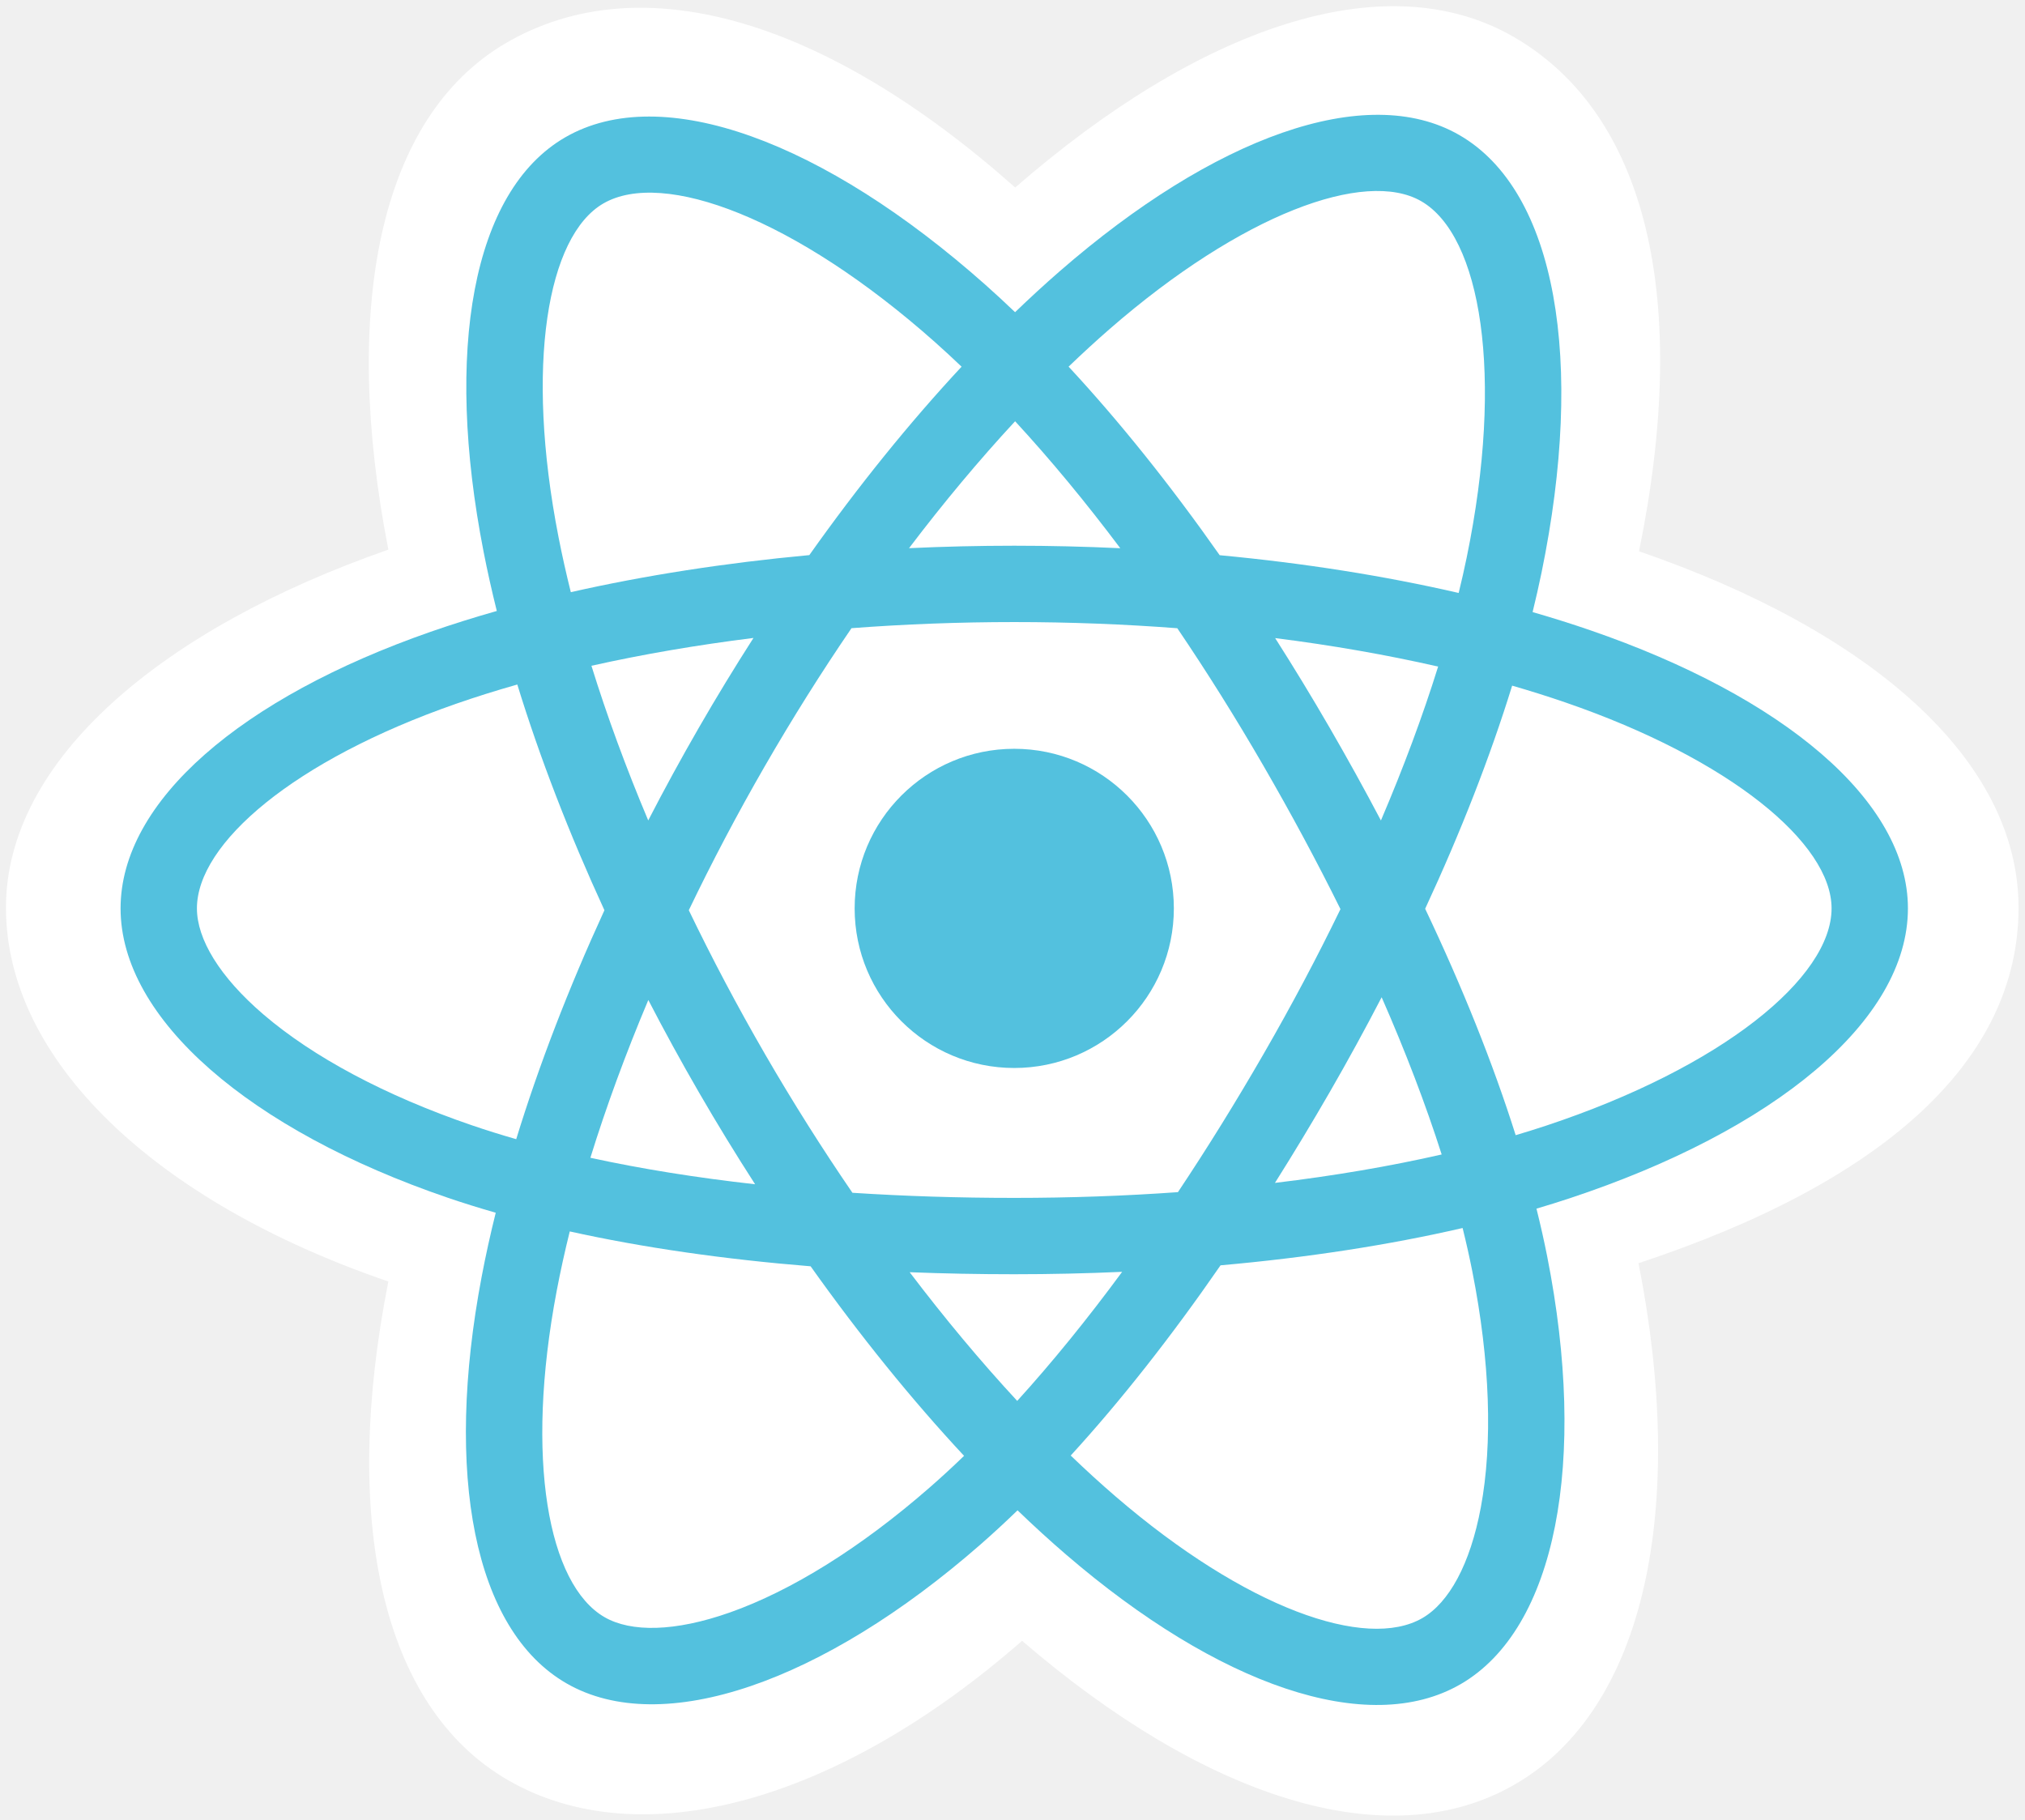
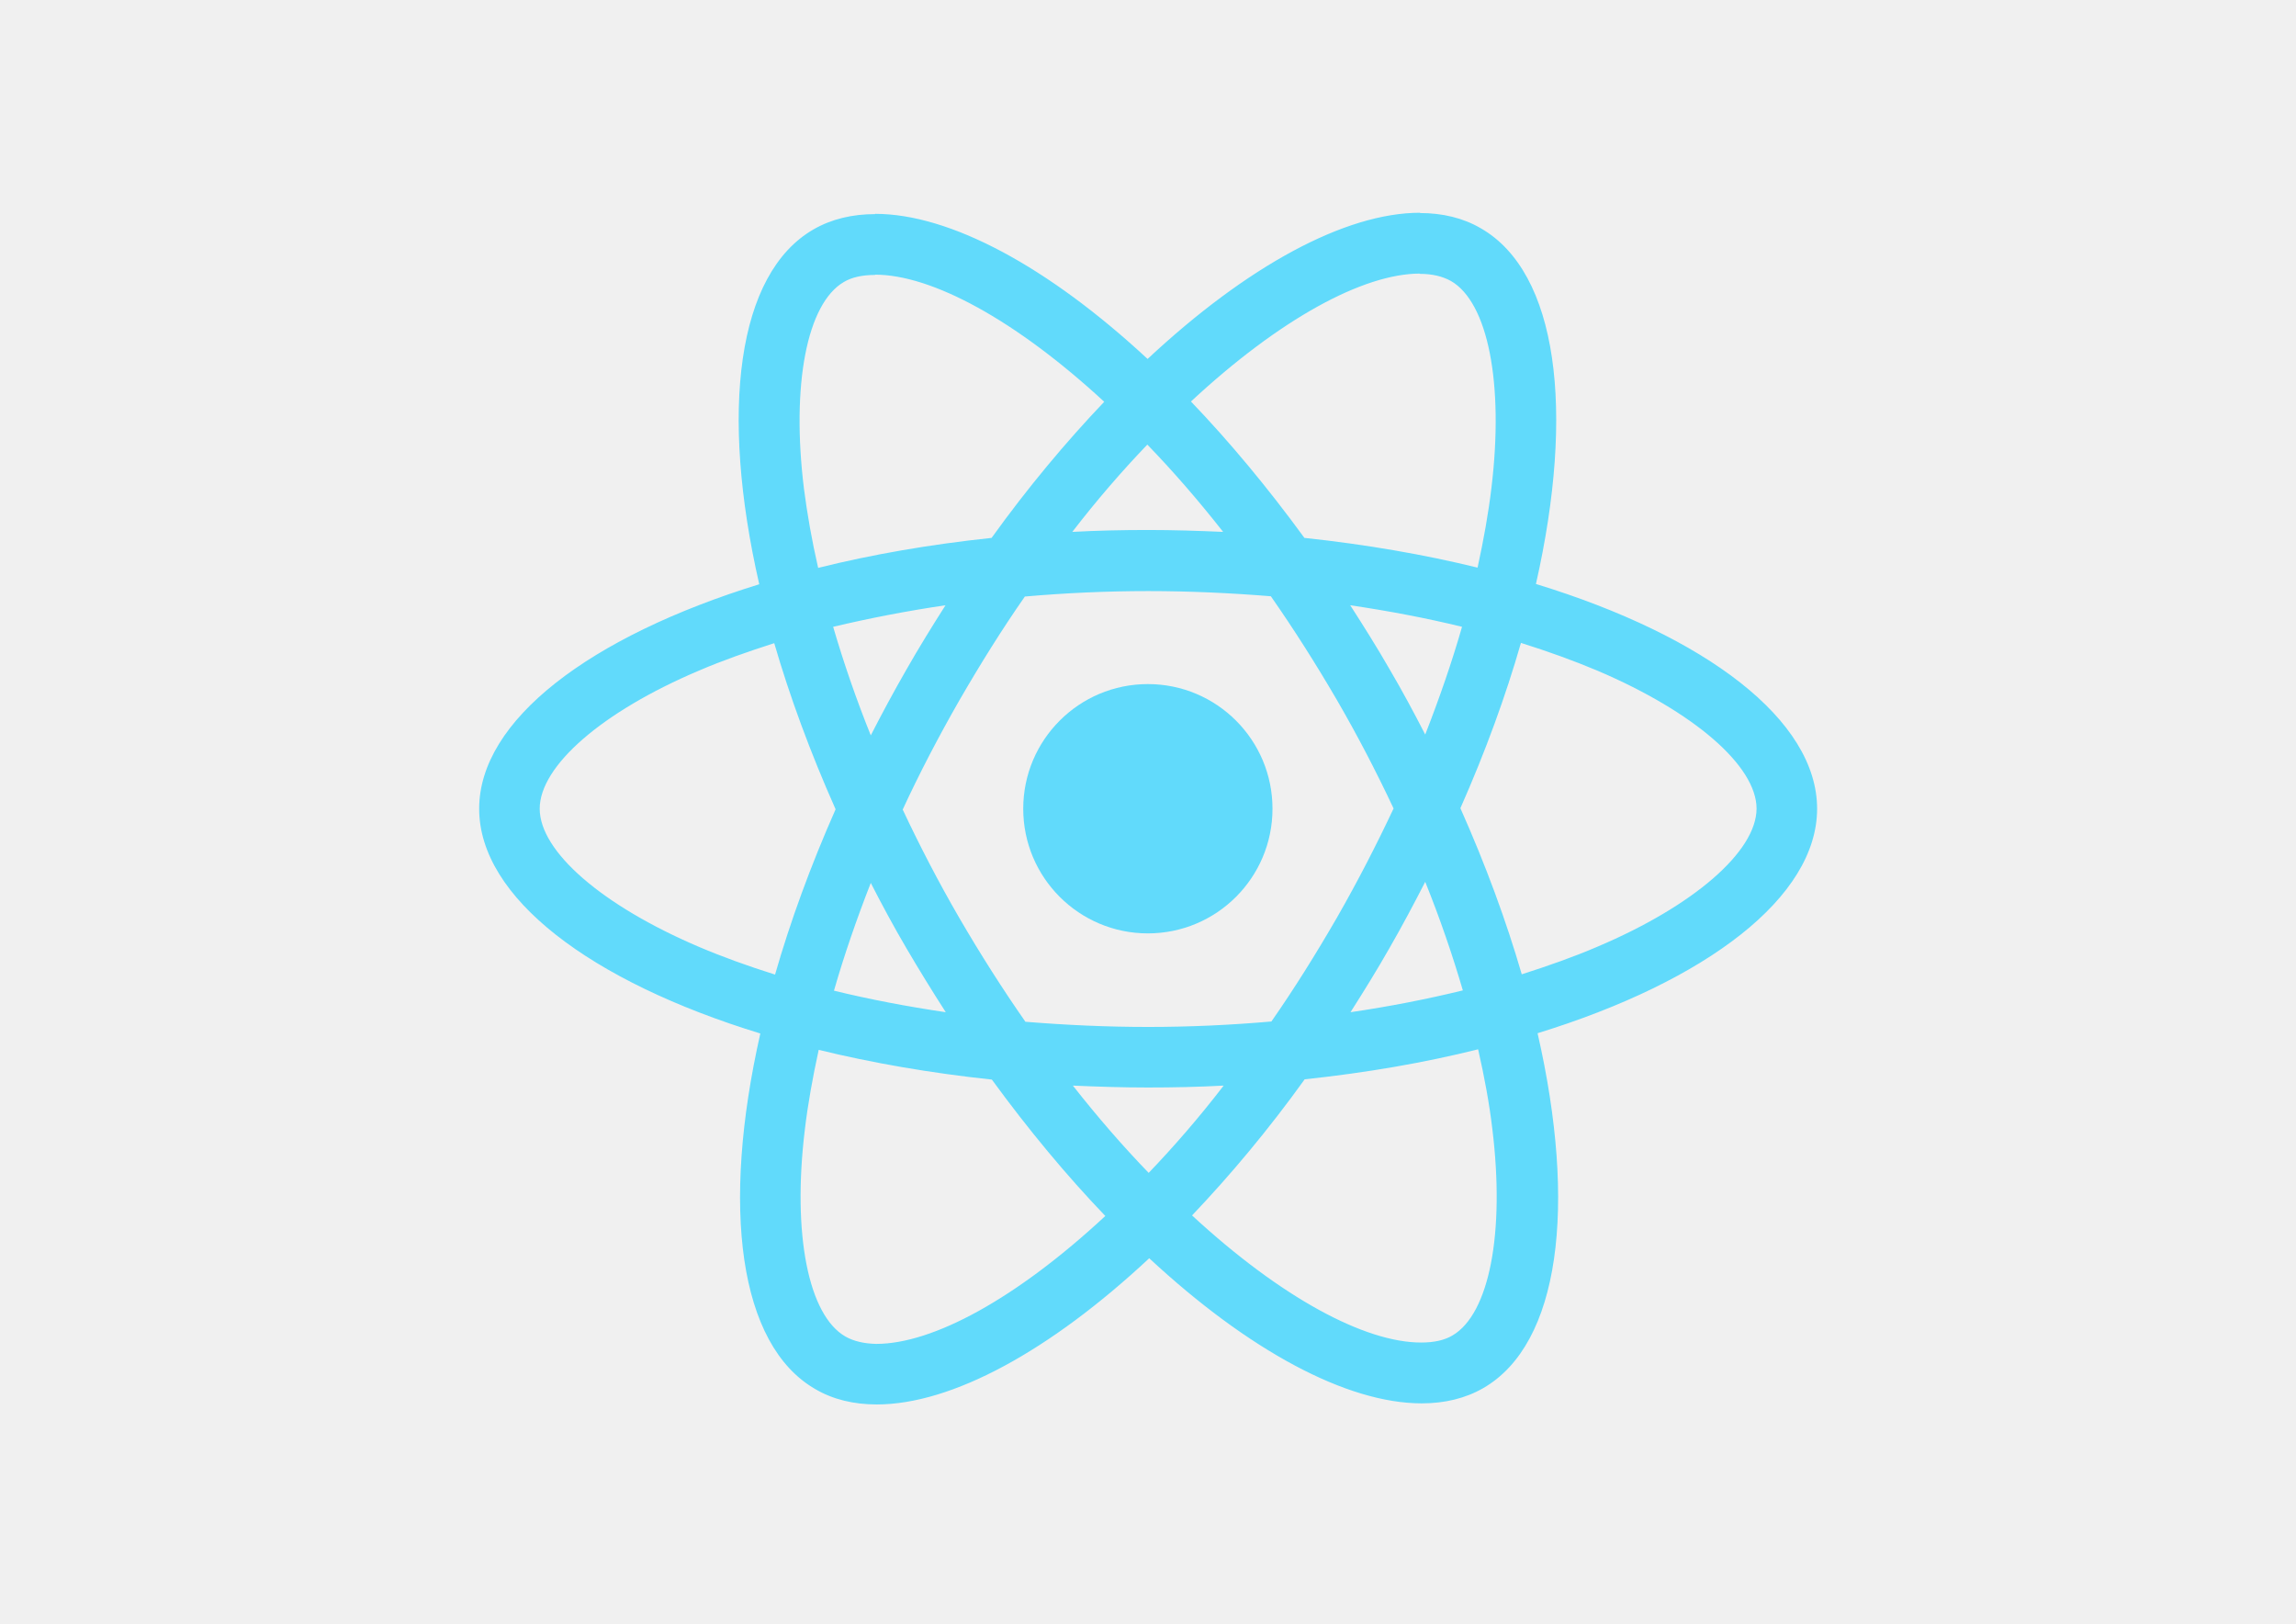
- <svg xmlns="http://www.w3.org/2000/svg" width="256px" height="230px" viewBox="0 0 256 230" version="1.1" preserveAspectRatio="xMidYMid">
-   <path d="M0.754,114.75 C0.754,133.965 19.517,151.902 49.097,162.013 C43.19,191.75 48.039,215.719 64.233,225.058 C80.878,234.657 105.676,228.013 129.213,207.439 C152.156,227.182 175.344,234.952 191.523,225.586 C208.152,215.959 213.21,190.365 207.14,159.699 C237.95,149.513 255.184,134.218 255.184,114.75 C255.184,95.981 236.387,79.744 207.205,69.698 C213.74,37.765 208.203,14.378 191.338,4.653 C175.079,-4.723 151.622,3.449 128.342,23.709 C104.123,2.205 80.897,-4.361 64.049,5.392 C47.806,14.795 43.171,39.199 49.097,69.487 C20.515,79.452 0.754,96.057 0.754,114.75 Z" fill="#FFFFFF" />
-   <path d="M201.025,79.674 C198.681,78.867 196.252,78.104 193.751,77.382 C194.162,75.704 194.539,74.049 194.875,72.421 C200.381,45.693 196.781,24.162 184.487,17.073 C172.7,10.275 153.422,17.363 133.952,34.306 C132.08,35.936 130.202,37.661 128.326,39.469 C127.075,38.273 125.827,37.117 124.582,36.011 C104.177,17.893 83.724,10.259 71.443,17.368 C59.667,24.185 56.179,44.427 61.136,69.757 C61.614,72.204 62.174,74.702 62.806,77.242 C59.912,78.064 57.117,78.94 54.443,79.872 C30.521,88.212 15.243,101.284 15.243,114.842 C15.243,128.846 31.644,142.891 56.561,151.408 C58.527,152.08 60.568,152.716 62.67,153.319 C61.988,156.066 61.394,158.759 60.896,161.385 C56.17,186.275 59.861,206.038 71.606,212.813 C83.737,219.808 104.097,212.618 123.923,195.288 C125.49,193.918 127.062,192.465 128.638,190.942 C130.68,192.909 132.719,194.77 134.746,196.515 C153.95,213.04 172.916,219.713 184.651,212.92 C196.77,205.904 200.709,184.673 195.595,158.842 C195.205,156.869 194.75,154.854 194.24,152.803 C195.67,152.38 197.073,151.944 198.442,151.49 C224.346,142.908 241.199,129.033 241.199,114.842 C241.199,101.235 225.429,88.075 201.025,79.674 L201.025,79.674 L201.025,79.674 Z" fill="#53C1DE" />
-   <path d="M195.406,142.328 C194.171,142.737 192.903,143.132 191.611,143.515 C188.751,134.462 184.892,124.835 180.169,114.89 C184.676,105.18 188.386,95.677 191.166,86.682 C193.477,87.351 195.721,88.057 197.883,88.801 C218.792,95.999 231.547,106.642 231.547,114.842 C231.547,123.577 217.772,134.917 195.406,142.328 L195.406,142.328 L195.406,142.328 Z M186.126,160.717 C188.387,172.139 188.71,182.466 187.212,190.539 C185.866,197.793 183.16,202.629 179.814,204.566 C172.693,208.688 157.465,203.33 141.042,189.198 C139.159,187.578 137.263,185.848 135.36,184.017 C141.727,177.054 148.09,168.959 154.301,159.968 C165.224,158.999 175.544,157.414 184.903,155.251 C185.364,157.11 185.773,158.934 186.126,160.717 L186.126,160.717 L186.126,160.717 Z M92.277,203.854 C85.319,206.311 79.778,206.381 76.429,204.45 C69.301,200.339 66.338,184.471 70.38,163.185 C70.843,160.747 71.394,158.243 72.029,155.683 C81.285,157.73 91.53,159.203 102.479,160.091 C108.731,168.888 115.278,176.974 121.876,184.055 C120.435,185.446 118.999,186.771 117.571,188.019 C108.804,195.683 100.019,201.119 92.277,203.854 L92.277,203.854 L92.277,203.854 Z M59.683,142.274 C48.665,138.508 39.566,133.614 33.329,128.273 C27.725,123.474 24.895,118.709 24.895,114.842 C24.895,106.615 37.162,96.12 57.621,88.987 C60.103,88.122 62.702,87.306 65.398,86.54 C68.226,95.737 71.935,105.353 76.411,115.077 C71.877,124.946 68.115,134.715 65.26,144.02 C63.338,143.468 61.475,142.886 59.683,142.274 L59.683,142.274 L59.683,142.274 Z M70.609,67.903 C66.362,46.201 69.182,29.83 76.279,25.722 C83.838,21.346 100.554,27.586 118.172,43.229 C119.298,44.229 120.429,45.276 121.563,46.358 C114.998,53.408 108.511,61.433 102.314,70.179 C91.687,71.164 81.515,72.746 72.162,74.865 C71.574,72.499 71.053,70.175 70.609,67.903 L70.609,67.903 L70.609,67.903 Z M168.076,91.971 C165.84,88.109 163.545,84.338 161.205,80.67 C168.414,81.582 175.322,82.792 181.808,84.272 C179.861,90.513 177.434,97.039 174.576,103.729 C172.527,99.838 170.359,95.914 168.076,91.971 L168.076,91.971 L168.076,91.971 Z M128.329,53.257 C132.781,58.08 137.24,63.466 141.626,69.309 C137.206,69.1 132.732,68.992 128.221,68.992 C123.753,68.992 119.312,69.098 114.92,69.303 C119.31,63.514 123.807,58.136 128.329,53.257 L128.329,53.257 L128.329,53.257 Z M88.327,92.037 C86.094,95.91 83.966,99.812 81.949,103.722 C79.138,97.055 76.733,90.5 74.769,84.17 C81.216,82.727 88.091,81.548 95.254,80.653 C92.881,84.355 90.567,88.153 88.327,92.037 L88.327,92.037 L88.327,92.037 Z M95.46,149.72 C88.059,148.894 81.081,147.775 74.636,146.372 C76.631,139.93 79.089,133.234 81.96,126.424 C83.982,130.331 86.119,134.234 88.366,138.116 L88.366,138.116 C90.655,142.07 93.026,145.943 95.46,149.72 L95.46,149.72 L95.46,149.72 Z M128.596,177.109 C124.021,172.172 119.458,166.712 115.001,160.839 C119.327,161.009 123.738,161.095 128.221,161.095 C132.827,161.095 137.38,160.992 141.861,160.792 C137.461,166.771 133.018,172.24 128.596,177.109 L128.596,177.109 L128.596,177.109 Z M174.668,126.077 C177.689,132.961 180.234,139.621 182.256,145.954 C175.704,147.449 168.631,148.653 161.178,149.547 C163.524,145.83 165.839,141.995 168.115,138.049 C170.416,134.058 172.602,130.06 174.668,126.077 L174.668,126.077 L174.668,126.077 Z M159.753,133.227 C156.221,139.351 152.595,145.198 148.914,150.716 C142.209,151.196 135.281,151.443 128.221,151.443 C121.19,151.443 114.35,151.224 107.763,150.797 C103.934,145.206 100.229,139.342 96.719,133.28 L96.72,133.28 C93.219,127.234 89.998,121.137 87.079,115.074 C89.997,108.997 93.21,102.893 96.69,96.858 L96.69,96.86 C100.179,90.809 103.852,84.973 107.646,79.418 C114.366,78.91 121.257,78.644 128.221,78.644 L128.221,78.644 C135.217,78.644 142.116,78.912 148.834,79.424 C152.571,84.939 156.218,90.756 159.721,96.807 C163.264,102.927 166.519,108.99 169.462,114.937 C166.528,120.986 163.281,127.11 159.753,133.227 L159.753,133.227 L159.753,133.227 Z M179.666,25.435 C187.232,29.799 190.175,47.396 185.421,70.473 C185.118,71.945 184.776,73.445 184.405,74.965 C175.031,72.802 164.851,71.192 154.193,70.192 C147.984,61.351 141.551,53.313 135.092,46.354 C136.829,44.684 138.563,43.091 140.289,41.588 C156.971,27.07 172.562,21.339 179.666,25.435 L179.666,25.435 L179.666,25.435 Z" fill="#FFFFFF" />
-   <path d="M128.221,94.665 C139.365,94.665 148.398,103.699 148.398,114.842 C148.398,125.986 139.365,135.02 128.221,135.02 C117.078,135.02 108.044,125.986 108.044,114.842 C108.044,103.699 117.078,94.665 128.221,94.665" fill="#53C1DE" />
+ <svg xmlns="http://www.w3.org/2000/svg" version="1.1" id="Layer_2_1_" x="0px" y="0px" viewBox="0 0 841.9 595.3" enable-background="new 0 0 841.9 595.3" xml:space="preserve">
+   <g>
+     <path fill="#61DAFB" d="M666.3,296.5c0-32.5-40.7-63.3-103.1-82.4c14.4-63.6,8-114.2-20.2-130.4c-6.5-3.8-14.1-5.6-22.4-5.6v22.3   c4.6,0,8.3,0.9,11.4,2.6c13.6,7.8,19.5,37.5,14.9,75.7c-1.1,9.4-2.9,19.3-5.1,29.4c-19.6-4.8-41-8.5-63.5-10.9   c-13.5-18.5-27.5-35.3-41.6-50c32.6-30.3,63.2-46.9,84-46.9l0-22.3c0,0,0,0,0,0c-27.5,0-63.5,19.6-99.9,53.6   c-36.4-33.8-72.4-53.2-99.9-53.2v22.3c20.7,0,51.4,16.5,84,46.6c-14,14.7-28,31.4-41.3,49.9c-22.6,2.4-44,6.1-63.6,11   c-2.3-10-4-19.7-5.2-29c-4.7-38.2,1.1-67.9,14.6-75.8c3-1.8,6.9-2.6,11.5-2.6l0-22.3c0,0,0,0,0,0c-8.4,0-16,1.8-22.6,5.6   c-28.1,16.2-34.4,66.7-19.9,130.1c-62.2,19.2-102.7,49.9-102.7,82.3c0,32.5,40.7,63.3,103.1,82.4c-14.4,63.6-8,114.2,20.2,130.4   c6.5,3.8,14.1,5.6,22.5,5.6c27.5,0,63.5-19.6,99.9-53.6c36.4,33.8,72.4,53.2,99.9,53.2c8.4,0,16-1.8,22.6-5.6   c28.1-16.2,34.4-66.7,19.9-130.1C625.8,359.7,666.3,328.9,666.3,296.5z M536.1,229.8c-3.7,12.9-8.3,26.2-13.5,39.5   c-4.1-8-8.4-16-13.1-24c-4.6-8-9.5-15.8-14.4-23.4C509.3,224,523,226.6,536.1,229.8z M490.3,336.3c-7.8,13.5-15.8,26.3-24.1,38.2   c-14.9,1.3-30,2-45.2,2c-15.1,0-30.2-0.7-45-1.9c-8.3-11.9-16.4-24.6-24.2-38c-7.6-13.1-14.5-26.4-20.8-39.8   c6.2-13.4,13.2-26.8,20.7-39.9c7.8-13.5,15.8-26.3,24.1-38.2c14.9-1.3,30-2,45.2-2c15.1,0,30.2,0.7,45,1.9   c8.3,11.9,16.4,24.6,24.2,38c7.6,13.1,14.5,26.4,20.8,39.8C504.7,309.8,497.8,323.2,490.3,336.3z M522.6,323.3   c5.4,13.4,10,26.8,13.8,39.8c-13.1,3.2-26.9,5.9-41.2,8c4.9-7.7,9.8-15.6,14.4-23.7C514.2,339.4,518.5,331.3,522.6,323.3z    M421.2,430c-9.3-9.6-18.6-20.3-27.8-32c9,0.4,18.2,0.7,27.5,0.7c9.4,0,18.7-0.2,27.8-0.7C439.7,409.7,430.4,420.4,421.2,430z    M346.8,371.1c-14.2-2.1-27.9-4.7-41-7.9c3.7-12.9,8.3-26.2,13.5-39.5c4.1,8,8.4,16,13.1,24C337.1,355.7,341.9,363.5,346.8,371.1z    M420.7,163c9.3,9.6,18.6,20.3,27.8,32c-9-0.4-18.2-0.7-27.5-0.7c-9.4,0-18.7,0.2-27.8,0.7C402.2,183.3,411.5,172.6,420.7,163z    M346.7,221.9c-4.9,7.7-9.8,15.6-14.4,23.7c-4.6,8-8.9,16-13,24c-5.4-13.4-10-26.8-13.8-39.8C318.6,226.7,332.4,224,346.7,221.9z    M256.2,347.1c-35.4-15.1-58.3-34.9-58.3-50.6c0-15.7,22.9-35.6,58.3-50.6c8.6-3.7,18-7,27.7-10.1c5.7,19.6,13.2,40,22.5,60.9   c-9.2,20.8-16.6,41.1-22.2,60.6C274.3,354.2,264.9,350.8,256.2,347.1z M310,490c-13.6-7.8-19.5-37.5-14.9-75.7   c1.1-9.4,2.9-19.3,5.1-29.4c19.6,4.8,41,8.5,63.5,10.9c13.5,18.5,27.5,35.3,41.6,50c-32.6,30.3-63.2,46.9-84,46.9   C316.8,492.6,313,491.7,310,490z M547.2,413.8c4.7,38.2-1.1,67.9-14.6,75.8c-3,1.8-6.9,2.6-11.5,2.6c-20.7,0-51.4-16.5-84-46.6   c14-14.7,28-31.4,41.3-49.9c22.6-2.4,44-6.1,63.6-11C544.3,394.8,546.1,404.5,547.2,413.8z M585.7,347.1c-8.6,3.7-18,7-27.7,10.1   c-5.7-19.6-13.2-40-22.5-60.9c9.2-20.8,16.6-41.1,22.2-60.6c9.9,3.1,19.3,6.5,28.1,10.2c35.4,15.1,58.3,34.9,58.3,50.6   C644,312.2,621.1,332.1,585.7,347.1z" />
+     <polygon fill="#61DAFB" points="320.8,78.4 320.8,78.4 320.8,78.4  " />
+     <circle fill="#61DAFB" cx="420.9" cy="296.5" r="45.7" />
+     <polygon fill="#61DAFB" points="520.5,78.1 520.5,78.1 520.5,78.1  " />
+   </g>
</svg>
